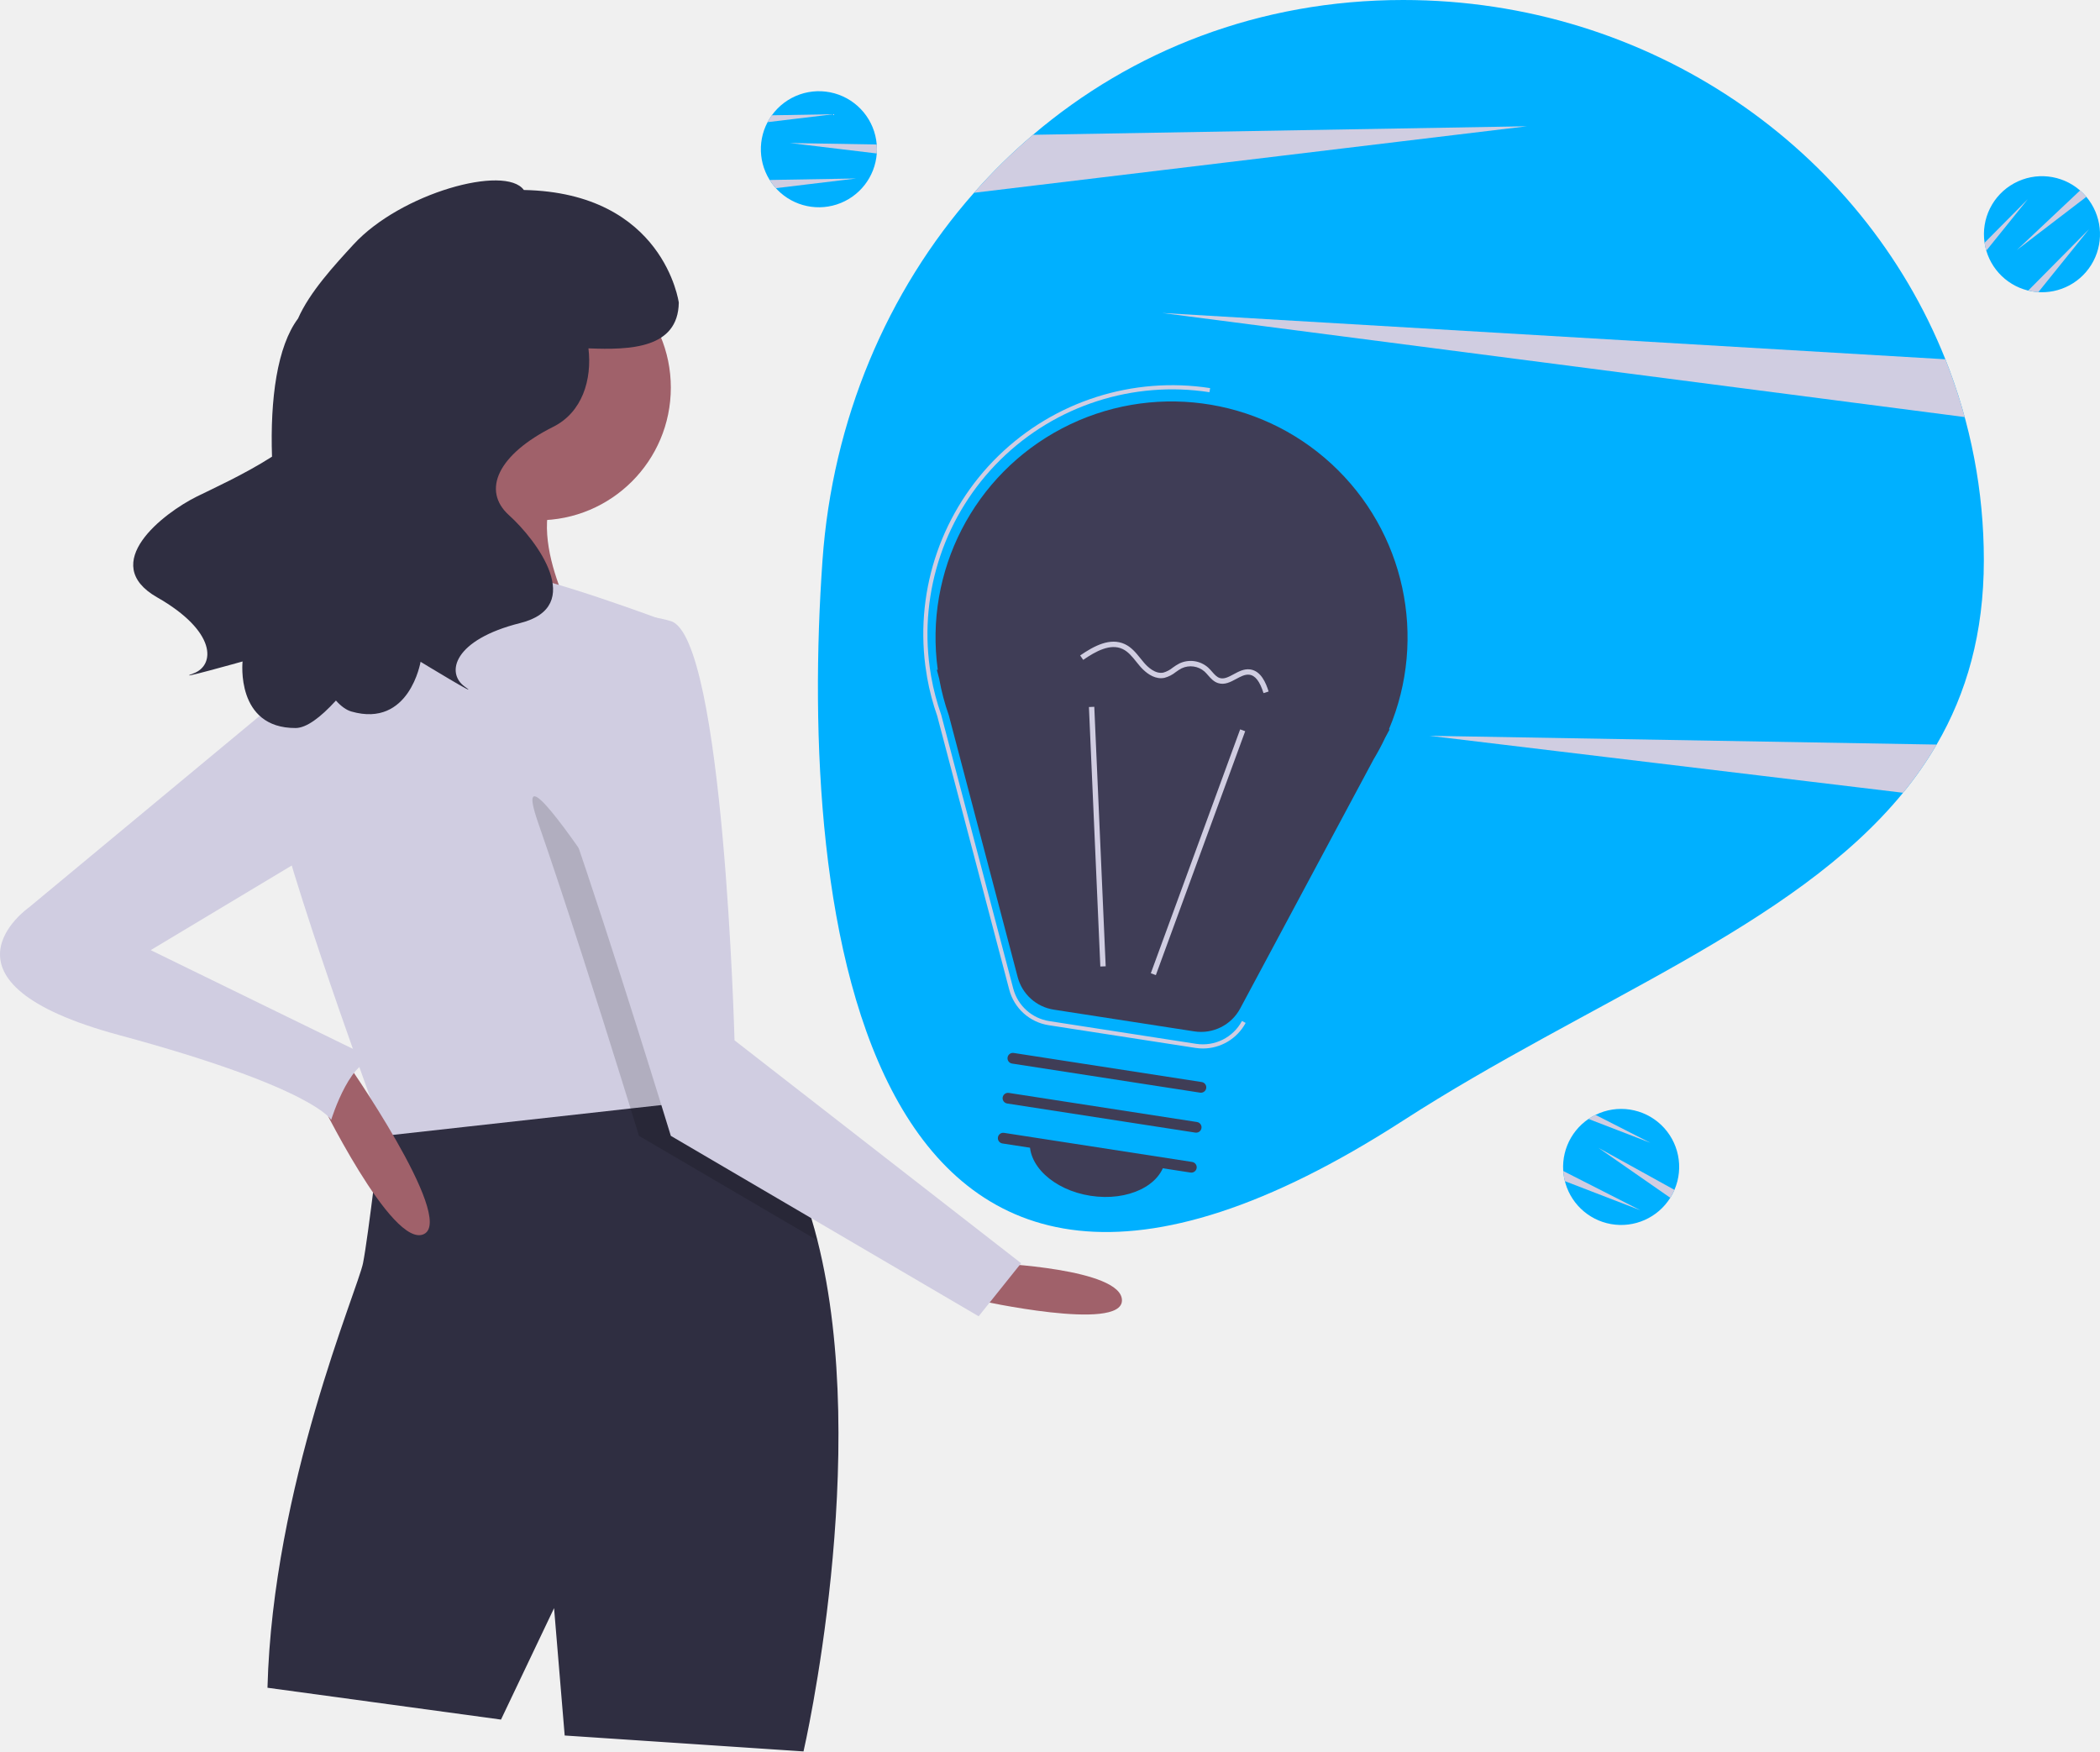
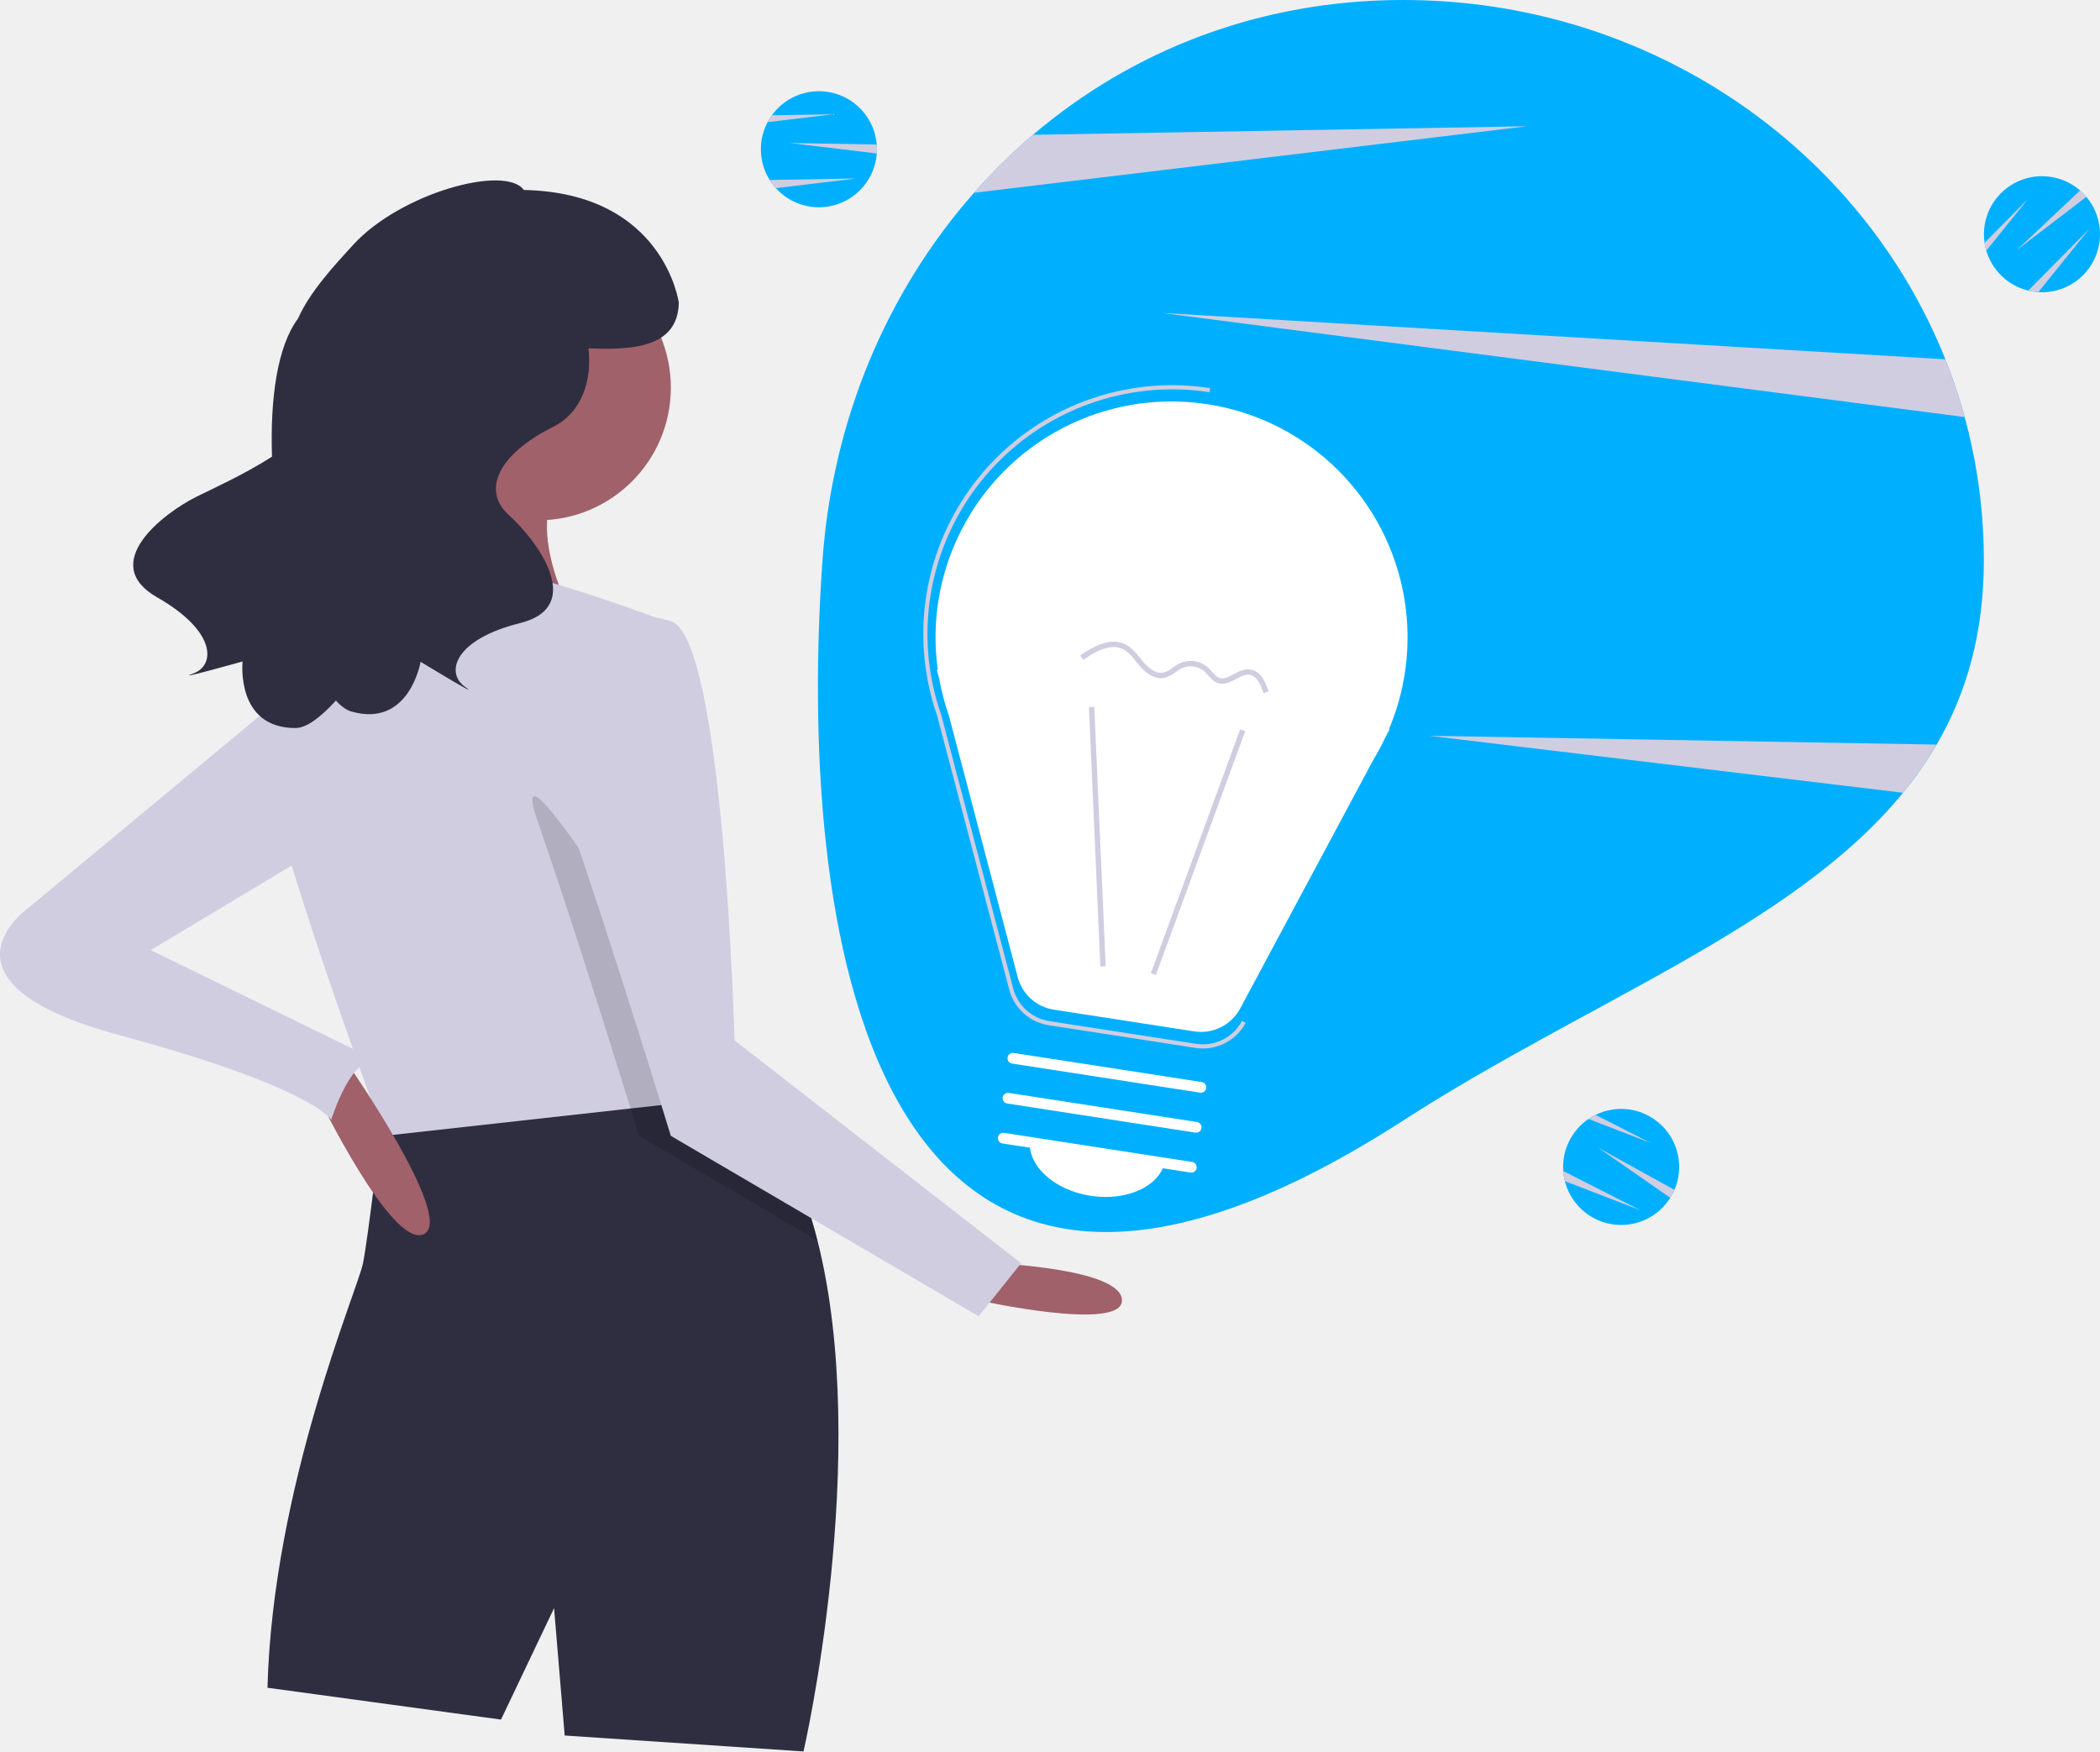
<svg xmlns="http://www.w3.org/2000/svg" id="b6fe4ea4-91cd-4e88-acbb-2663d3326f54" data-name="Layer 1" width="1013.03" height="844.995" viewBox="0 0 1013.03 844.995">
  <path d="M1050.484,297.813c0,35.17-8.33,64.12-22.78,88.92a177.678,177.678,0,0,1-16.19,23.25c-53.12,64.97-151.88,100.53-241.14,158.13-263.48,170.02-292.02-102.42-280.12-270.3,4.8-67.74,31.18-129.79,73.09-177.3a278.221,278.221,0,0,1,28.45-27.97c47.58-40.52,109.05-65.04,178.58-65.04,119.29,0,221.16,71.95,261.55,173.34a261.85,261.85,0,0,1,18.56,96.97Z" transform="translate(-93.48517 -27.50272)" fill="#00b0ff" />
  <path d="M830.054,88.423l-266.71,32.09a278.221,278.221,0,0,1,28.45-27.97Z" transform="translate(-93.48517 -27.50272)" fill="#d0cde1" />
  <path d="M1027.704,386.733a177.678,177.678,0,0,1-16.19,23.25l-228.46-27.48Z" transform="translate(-93.48517 -27.50272)" fill="#d0cde1" />
  <path d="M1041.244,228.723l-387.19-50.22,377.87,22.34A260.439,260.439,0,0,1,1041.244,228.723Z" transform="translate(-93.48517 -27.50272)" fill="#d0cde1" />
  <path d="M516.519,99.505c0,.69-.02,1.37-.08,2.04a27.997,27.997,0,1,1-52.68-15.11,25.74,25.74,0,0,1,2.06-3.31,27.989,27.989,0,0,1,50.6,14.1C516.489,97.975,516.519,98.735,516.519,99.505Z" transform="translate(-93.48517 -27.50272)" fill="#00b0ff" />
  <path d="M516.519,99.505c0,.69-.02,1.37-.08,2.04l-41.92-5.04,41.9.72C516.489,97.975,516.519,98.735,516.519,99.505Z" transform="translate(-93.48517 -27.50272)" fill="#d0cde1" />
  <path d="M506.519,113.615l-38.78,4.67a28.057,28.057,0,0,1-2.96-3.95Z" transform="translate(-93.48517 -27.50272)" fill="#d0cde1" />
  <path d="M495.519,82.615l-31.76,3.82a25.74,25.74,0,0,1,2.06-3.31Z" transform="translate(-93.48517 -27.50272)" fill="#d0cde1" />
  <path d="M900.251,603.631c-.323.609-.66,1.201-1.027,1.764a27.997,27.997,0,1,1-39.45-38.042,25.739,25.739,0,0,1,3.371-1.958,27.989,27.989,0,0,1,38.086,36.175C900.942,602.265,900.612,602.95,900.251,603.631Z" transform="translate(-93.48517 -27.50272)" fill="#00b0ff" />
  <path d="M900.251,603.631c-.323.609-.66,1.201-1.027,1.764L864.558,581.292l36.674,20.278C900.942,602.265,900.612,602.95,900.251,603.631Z" transform="translate(-93.48517 -27.50272)" fill="#d0cde1" />
  <path d="M884.804,611.406l-36.444-14.054a28.057,28.057,0,0,1-.763-4.877Z" transform="translate(-93.48517 -27.50272)" fill="#d0cde1" />
  <path d="M889.619,578.867l-29.845-11.514a25.739,25.739,0,0,1,3.371-1.958Z" transform="translate(-93.48517 -27.50272)" fill="#d0cde1" />
  <path d="M1098.564,120.955c.482.494.942.995,1.367,1.516a27.997,27.997,0,1,1-48.264,25.964,25.739,25.739,0,0,1-.836-3.808,27.989,27.989,0,0,1,46.069-25.235C1097.474,119.881,1098.026,120.404,1098.564,120.955Z" transform="translate(-93.48517 -27.50272)" fill="#00b0ff" />
  <path d="M1098.564,120.955c.482.494.942.995,1.367,1.516l-33.53,25.66,30.499-28.739C1097.474,119.881,1098.026,120.404,1098.564,120.955Z" transform="translate(-93.48517 -27.50272)" fill="#d0cde1" />
  <path d="M1101.256,138.039l-24.502,30.419a28.057,28.057,0,0,1-4.877-.761Z" transform="translate(-93.48517 -27.50272)" fill="#d0cde1" />
  <path d="M1071.737,123.526l-20.07,24.91a25.739,25.739,0,0,1-.836-3.808Z" transform="translate(-93.48517 -27.50272)" fill="#d0cde1" />
  <path d="M573.266,636.956s61.446,2.56,61.446,17.922-69.126,0-69.126,0Z" transform="translate(-93.48517 -27.50272)" fill="#a0616a" />
  <path d="M481.097,872.497l-115.21-7.681L360.766,803.371l-25.602,53.765-112.65-15.361c2.56-97.289,43.524-192.017,46.084-204.819s8.679-65.696,8.679-65.696c11.188-23.733,69.817-25.961,115.774-23.81,19.048.871,35.946,2.509,46.366,3.687,6.887.768,10.958,1.331,10.958,1.331,18.357,18.92,30.185,44.702,37.456,73.504C514.047,729.739,481.097,872.497,481.097,872.497Z" transform="translate(-93.48517 -27.50272)" fill="#2f2e41" />
  <circle cx="259.6" cy="187.015" r="64.006" fill="#a0616a" />
  <path d="M309.562,229.879S291.64,309.246,263.477,332.288s110.09,0,110.09,0-30.723-51.205-7.681-74.247S309.562,229.879,309.562,229.879Z" transform="translate(-93.48517 -27.50272)" fill="#a0616a" />
  <path d="M440.133,557.589,397.659,562.299,278.839,575.51s-.563-1.511-1.562-4.25c-8.628-23.529-50.18-138.022-54.763-172.406-5.12-38.403,48.644-84.488,48.644-84.488s51.205-10.241,66.566-10.241,76.807,23.042,76.807,23.042l22.914,206.124,1.971,17.845Z" transform="translate(-93.48517 -27.50272)" fill="#d0cde1" />
  <path d="M487.831,625.972,401.73,575.51s-1.511-4.916-4.071-13.211c-1.28-4.148-2.841-9.166-4.608-14.849-9.934-31.901-26.601-84.539-39.965-122.993-20.482-58.885,79.367,104.97,79.367,104.97l4.992,3.866,1.971,17.845c6.887.768,10.958,1.331,10.958,1.331C468.731,571.388,480.56,597.17,487.831,625.972Z" transform="translate(-93.48517 -27.50272)" opacity="0.15" />
  <path d="M373.567,332.288s-25.602,33.283-5.12,92.168,48.644,151.054,48.644,151.054l148.493,87.048,20.482-25.602L447.814,529.426s-5.12-194.578-30.723-202.258S373.567,332.288,373.567,332.288Z" transform="translate(-93.48517 -27.50272)" fill="#d0cde1" />
  <path d="M246.836,556.309s35.843,74.247,51.205,66.566S259.637,538.387,259.637,538.387Z" transform="translate(-93.48517 -27.50272)" fill="#a0616a" />
  <path d="M242.996,352.77,107.303,465.42s-51.205,35.843,43.524,61.446S253.237,567.83,253.237,567.83s10.241-33.283,23.042-28.163l-110.09-53.765,89.608-53.765Z" transform="translate(-93.48517 -27.50272)" fill="#d0cde1" />
  <path d="M188.459,267.052c7.122-3.527,22.848-10.645,36.243-19.22-.939-27.898,2.496-53.223,12.552-66.647,5.645-12.817,17.498-25.648,26.781-35.753,22.798-24.815,73.21-38.667,82.151-26.268,67.625,1.335,74.745,54.343,74.745,54.343-.352,22.172-23.396,22.873-43.582,22.066,1.808,15.136-3.01,30.864-16.96,37.839-26.676,13.338-34.679,30.677-21.341,42.682s37.346,44.015,5.335,52.018-36.013,24.009-26.676,30.678S296.368,346.784,296.368,346.784s-5.335,32.011-33.345,24.008c-2.51-.717-5.019-2.555-7.485-5.303-7.565,8.312-14.313,13.227-19.4,13.254-29.13.154-25.637-32.11-25.637-32.11s-34.576,9.71-23.787,5.806,11.251-20.396-17.417-36.734S172.379,275.015,188.459,267.052Z" transform="translate(-93.48517 -27.50272)" fill="#2f2e41" />
-   <path d="M545.869,350.684l-.464-.061,1.133,4.306a113.176,113.176,0,0,0,4.65,17.677L584.414,498.913a21.408,21.408,0,0,0,17.431,15.71l67.76,10.483a21.408,21.408,0,0,0,22.146-11.052l64.394-120.276a113.003,113.003,0,0,0,5.508-10.288l2.186-4.084-.341-.045a113.847,113.847,0,1,0-217.629-28.678Z" transform="translate(-93.48517 -27.50272)" fill="#3f3d56" />
+   <path d="M545.869,350.684l-.464-.061,1.133,4.306a113.176,113.176,0,0,0,4.65,17.677L584.414,498.913a21.408,21.408,0,0,0,17.431,15.71l67.76,10.483a21.408,21.408,0,0,0,22.146-11.052l64.394-120.276a113.003,113.003,0,0,0,5.508-10.288l2.186-4.084-.341-.045a113.847,113.847,0,1,0-217.629-28.678Z" transform="translate(-93.48517 -27.50272)" fill="#ffffff" />
  <path d="M673.763,533.358a23.298,23.298,0,0,1-3.564-.274l-70.828-10.958a23.371,23.371,0,0,1-19.034-17.155L545.606,372.945a119.056,119.056,0,0,1-4.878-18.556l-.878-5.776A120.026,120.026,0,0,1,677.242,214.75l-.307,1.977a118.069,118.069,0,0,0-134.931,132.913l.675,4.32a118.281,118.281,0,0,0,4.837,18.4l34.754,132.103a21.37,21.37,0,0,0,17.405,15.688l70.828,10.958a21.407,21.407,0,0,0,22.114-11.036l1.764.943A23.421,23.421,0,0,1,673.763,533.358Z" transform="translate(-93.48517 -27.50272)" fill="#d0cde1" />
  <rect x="608.739" y="437.38" width="125.314" height="2.587" transform="translate(-64.90222 890.7514) rotate(-69.88499)" fill="#d0cde1" />
  <rect x="621.528" y="368.501" width="2.587" height="125.314" transform="translate(-111.8108 0.25189) rotate(-2.51583)" fill="#d0cde1" />
-   <path d="M667.775,593.213l-90.757-14.04a2.587,2.587,0,0,1,.791-5.113l90.757,14.04a2.587,2.587,0,1,1-.791,5.113Z" transform="translate(-93.48517 -27.50272)" fill="#3f3d56" />
-   <path d="M670.102,573.941l-90.757-14.04a2.587,2.587,0,1,1,.791-5.113l90.757,14.04a2.587,2.587,0,1,1-.791,5.113Z" transform="translate(-93.48517 -27.50272)" fill="#3f3d56" />
-   <path d="M672.429,554.668,581.672,540.627a2.587,2.587,0,0,1,.791-5.113l90.757,14.04a2.587,2.587,0,0,1-.791,5.113Z" transform="translate(-93.48517 -27.50272)" fill="#3f3d56" />
-   <path d="M619.575,604.429c18.002,2.785,34.148-4.99,36.063-17.367l-65.192-10.085C588.532,589.353,601.573,601.644,619.575,604.429Z" transform="translate(-93.48517 -27.50272)" fill="#3f3d56" />
+   <path d="M667.775,593.213l-90.757-14.04a2.587,2.587,0,0,1,.791-5.113l90.757,14.04a2.587,2.587,0,1,1-.791,5.113Z" transform="translate(-93.48517 -27.50272)" fill="#ffffff" />
+   <path d="M670.102,573.941l-90.757-14.04a2.587,2.587,0,1,1,.791-5.113l90.757,14.04a2.587,2.587,0,1,1-.791,5.113Z" transform="translate(-93.48517 -27.50272)" fill="#ffffff" />
+   <path d="M672.429,554.668,581.672,540.627a2.587,2.587,0,0,1,.791-5.113l90.757,14.04a2.587,2.587,0,0,1-.791,5.113Z" transform="translate(-93.48517 -27.50272)" fill="#ffffff" />
+   <path d="M619.575,604.429c18.002,2.785,34.148-4.99,36.063-17.367l-65.192-10.085C588.532,589.353,601.573,601.644,619.575,604.429Z" transform="translate(-93.48517 -27.50272)" fill="#ffffff" />
  <path d="M652.199,354.602c-3.872-.598-7.076-3.659-8.833-5.711-.576-.673-1.137-1.37-1.699-2.07-2.046-2.546-3.977-4.951-6.666-6.205-5.937-2.77-12.932,1.099-18.989,5.25l-1.463-2.133c6.659-4.565,14.424-8.782,21.546-5.461,3.235,1.509,5.449,4.265,7.589,6.929.545.679,1.089,1.355,1.647,2.008,1.826,2.133,5.469,5.589,9.372,4.792a12.598,12.598,0,0,0,4.495-2.38,24.077,24.077,0,0,1,3.181-2.007,12.669,12.669,0,0,1,13.907,1.965,25.024,25.024,0,0,1,1.887,1.996c1.164,1.327,2.262,2.579,3.692,3.034,2.114.676,4.349-.533,6.717-1.809,2.442-1.318,4.966-2.681,7.83-2.345.093.011.187.024.279.038,5.096.788,7.445,6.424,8.774,10.629l-2.467.779c-1.806-5.717-4.006-8.56-6.889-8.877-2.051-.241-4.114.872-6.298,2.051-2.738,1.478-5.571,3.007-8.731,1.998-2.115-.673-3.507-2.259-4.852-3.792a22.797,22.797,0,0,0-1.688-1.793,10.165,10.165,0,0,0-11.012-1.557,21.837,21.837,0,0,0-2.836,1.801,14.697,14.697,0,0,1-5.47,2.802A8.504,8.504,0,0,1,652.199,354.602Z" transform="translate(-93.48517 -27.50272)" fill="#d0cde1" />
</svg>
